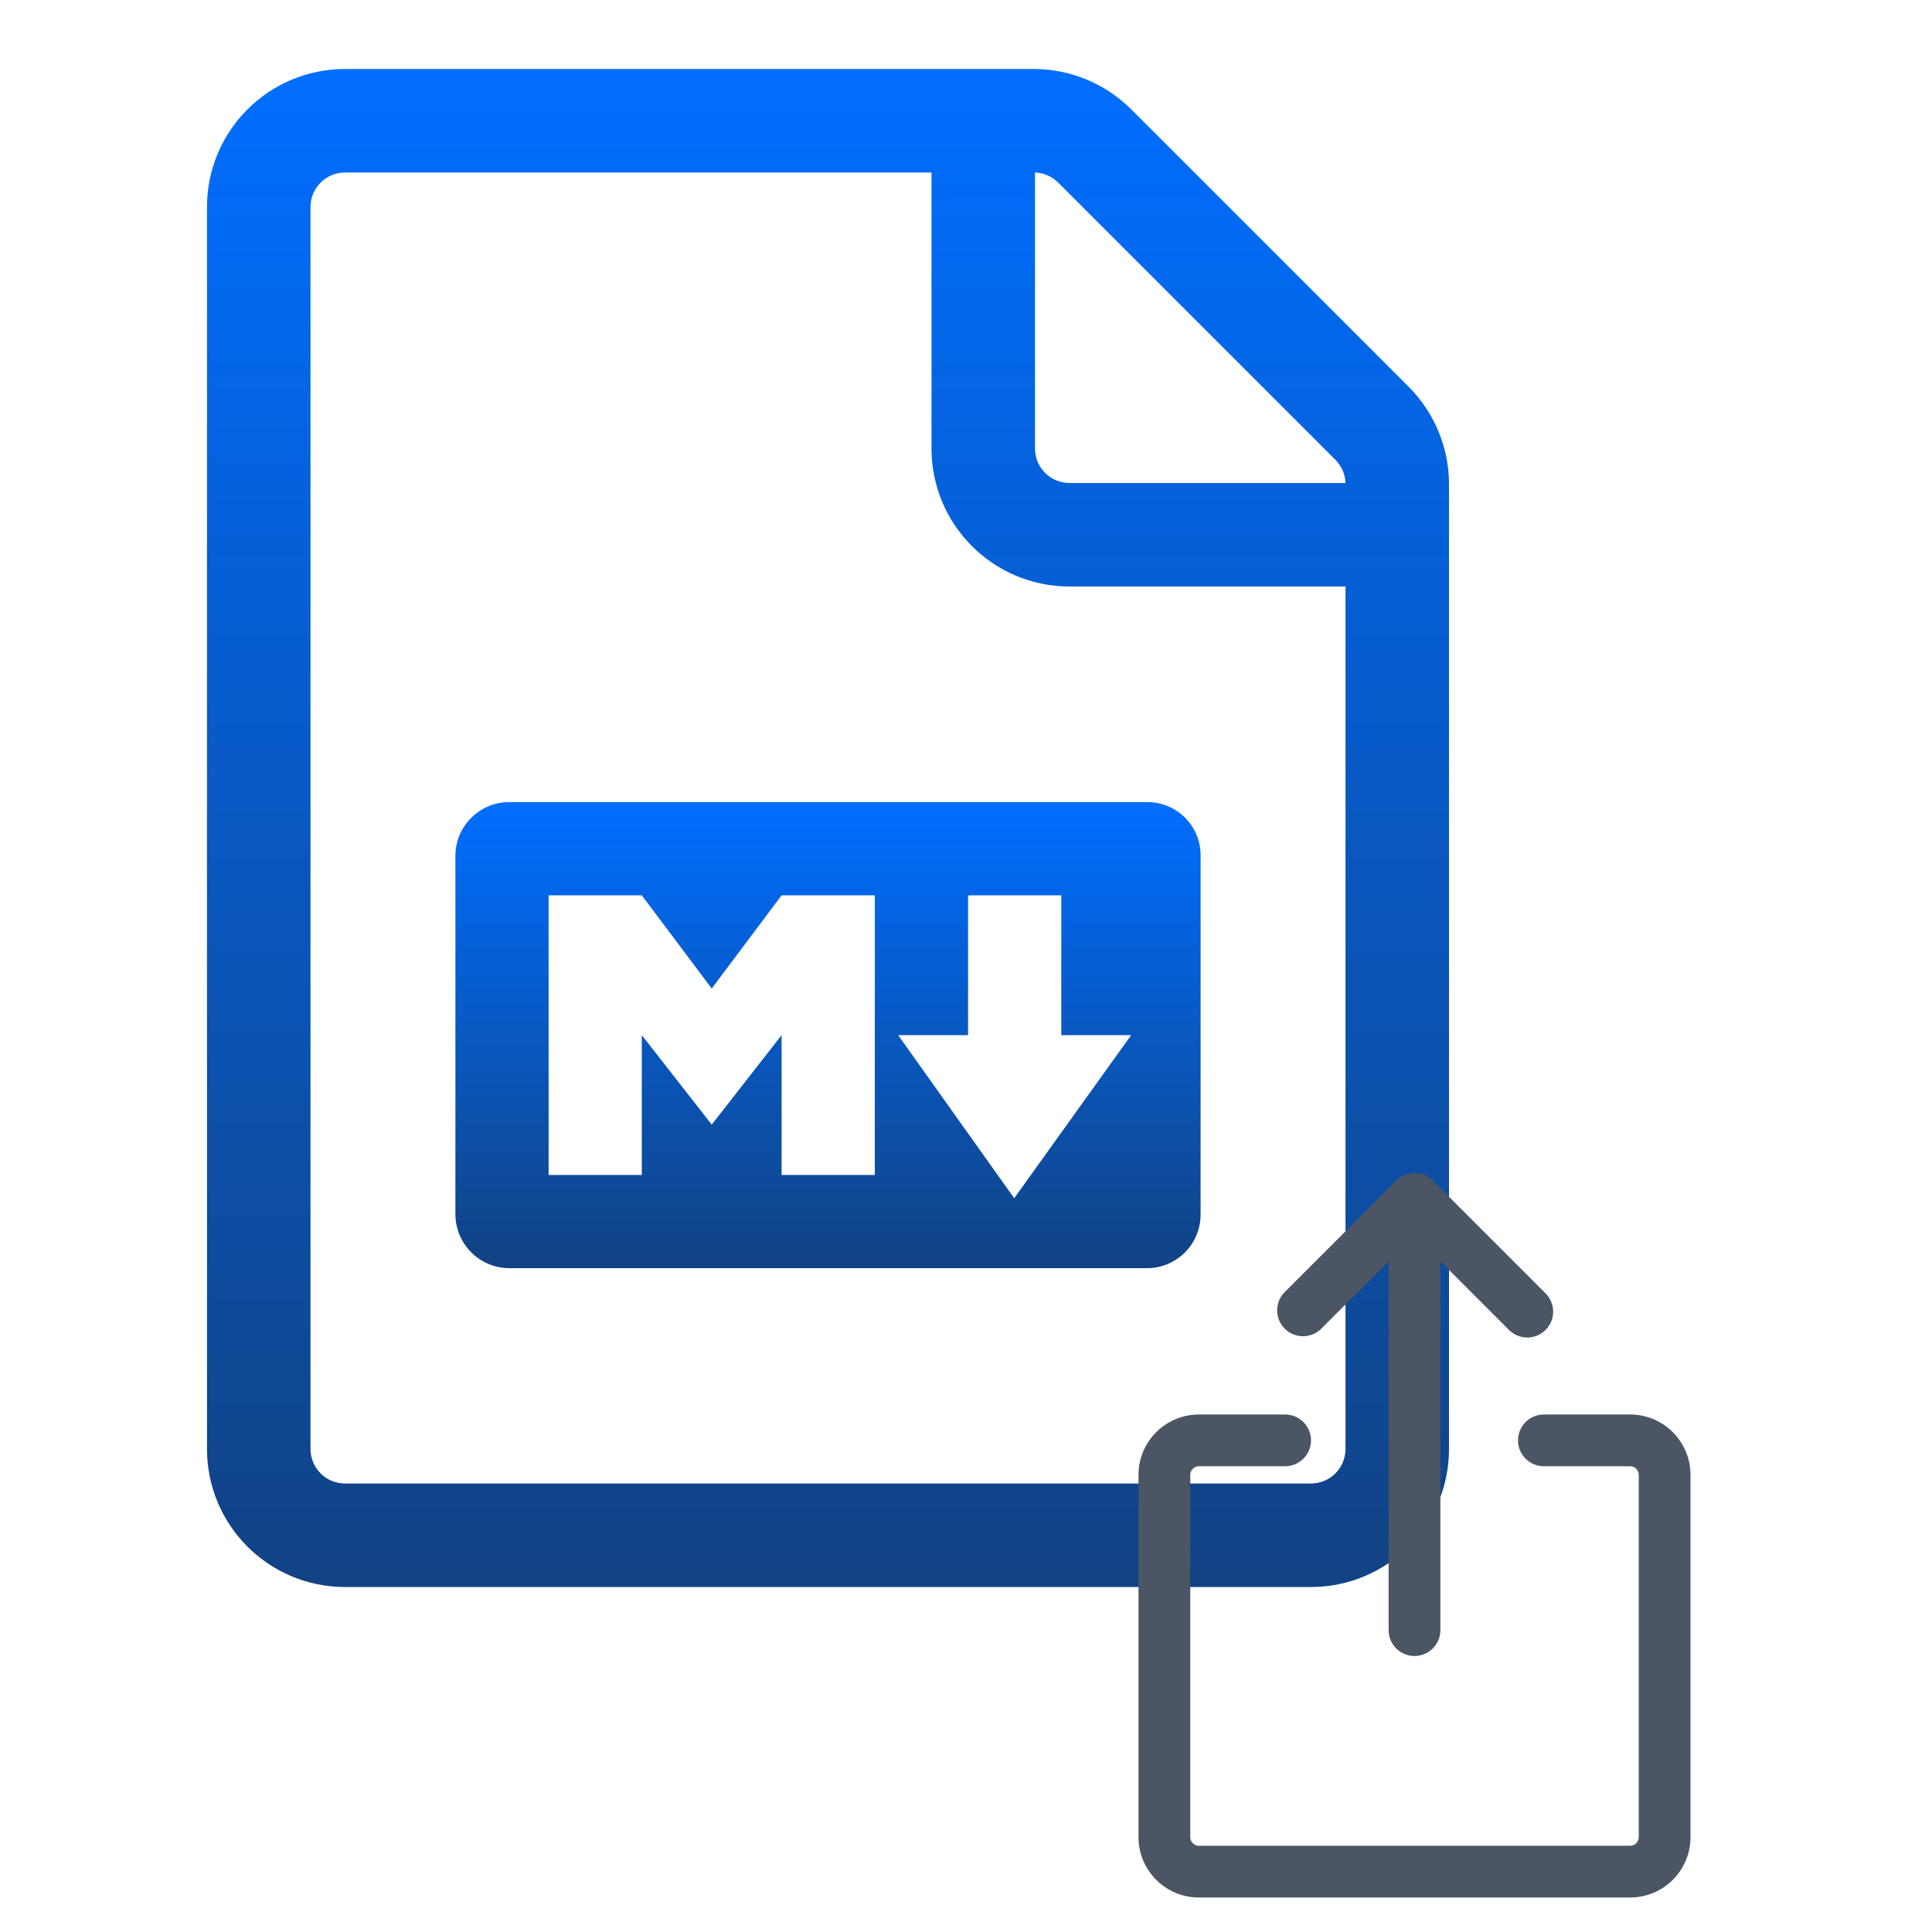
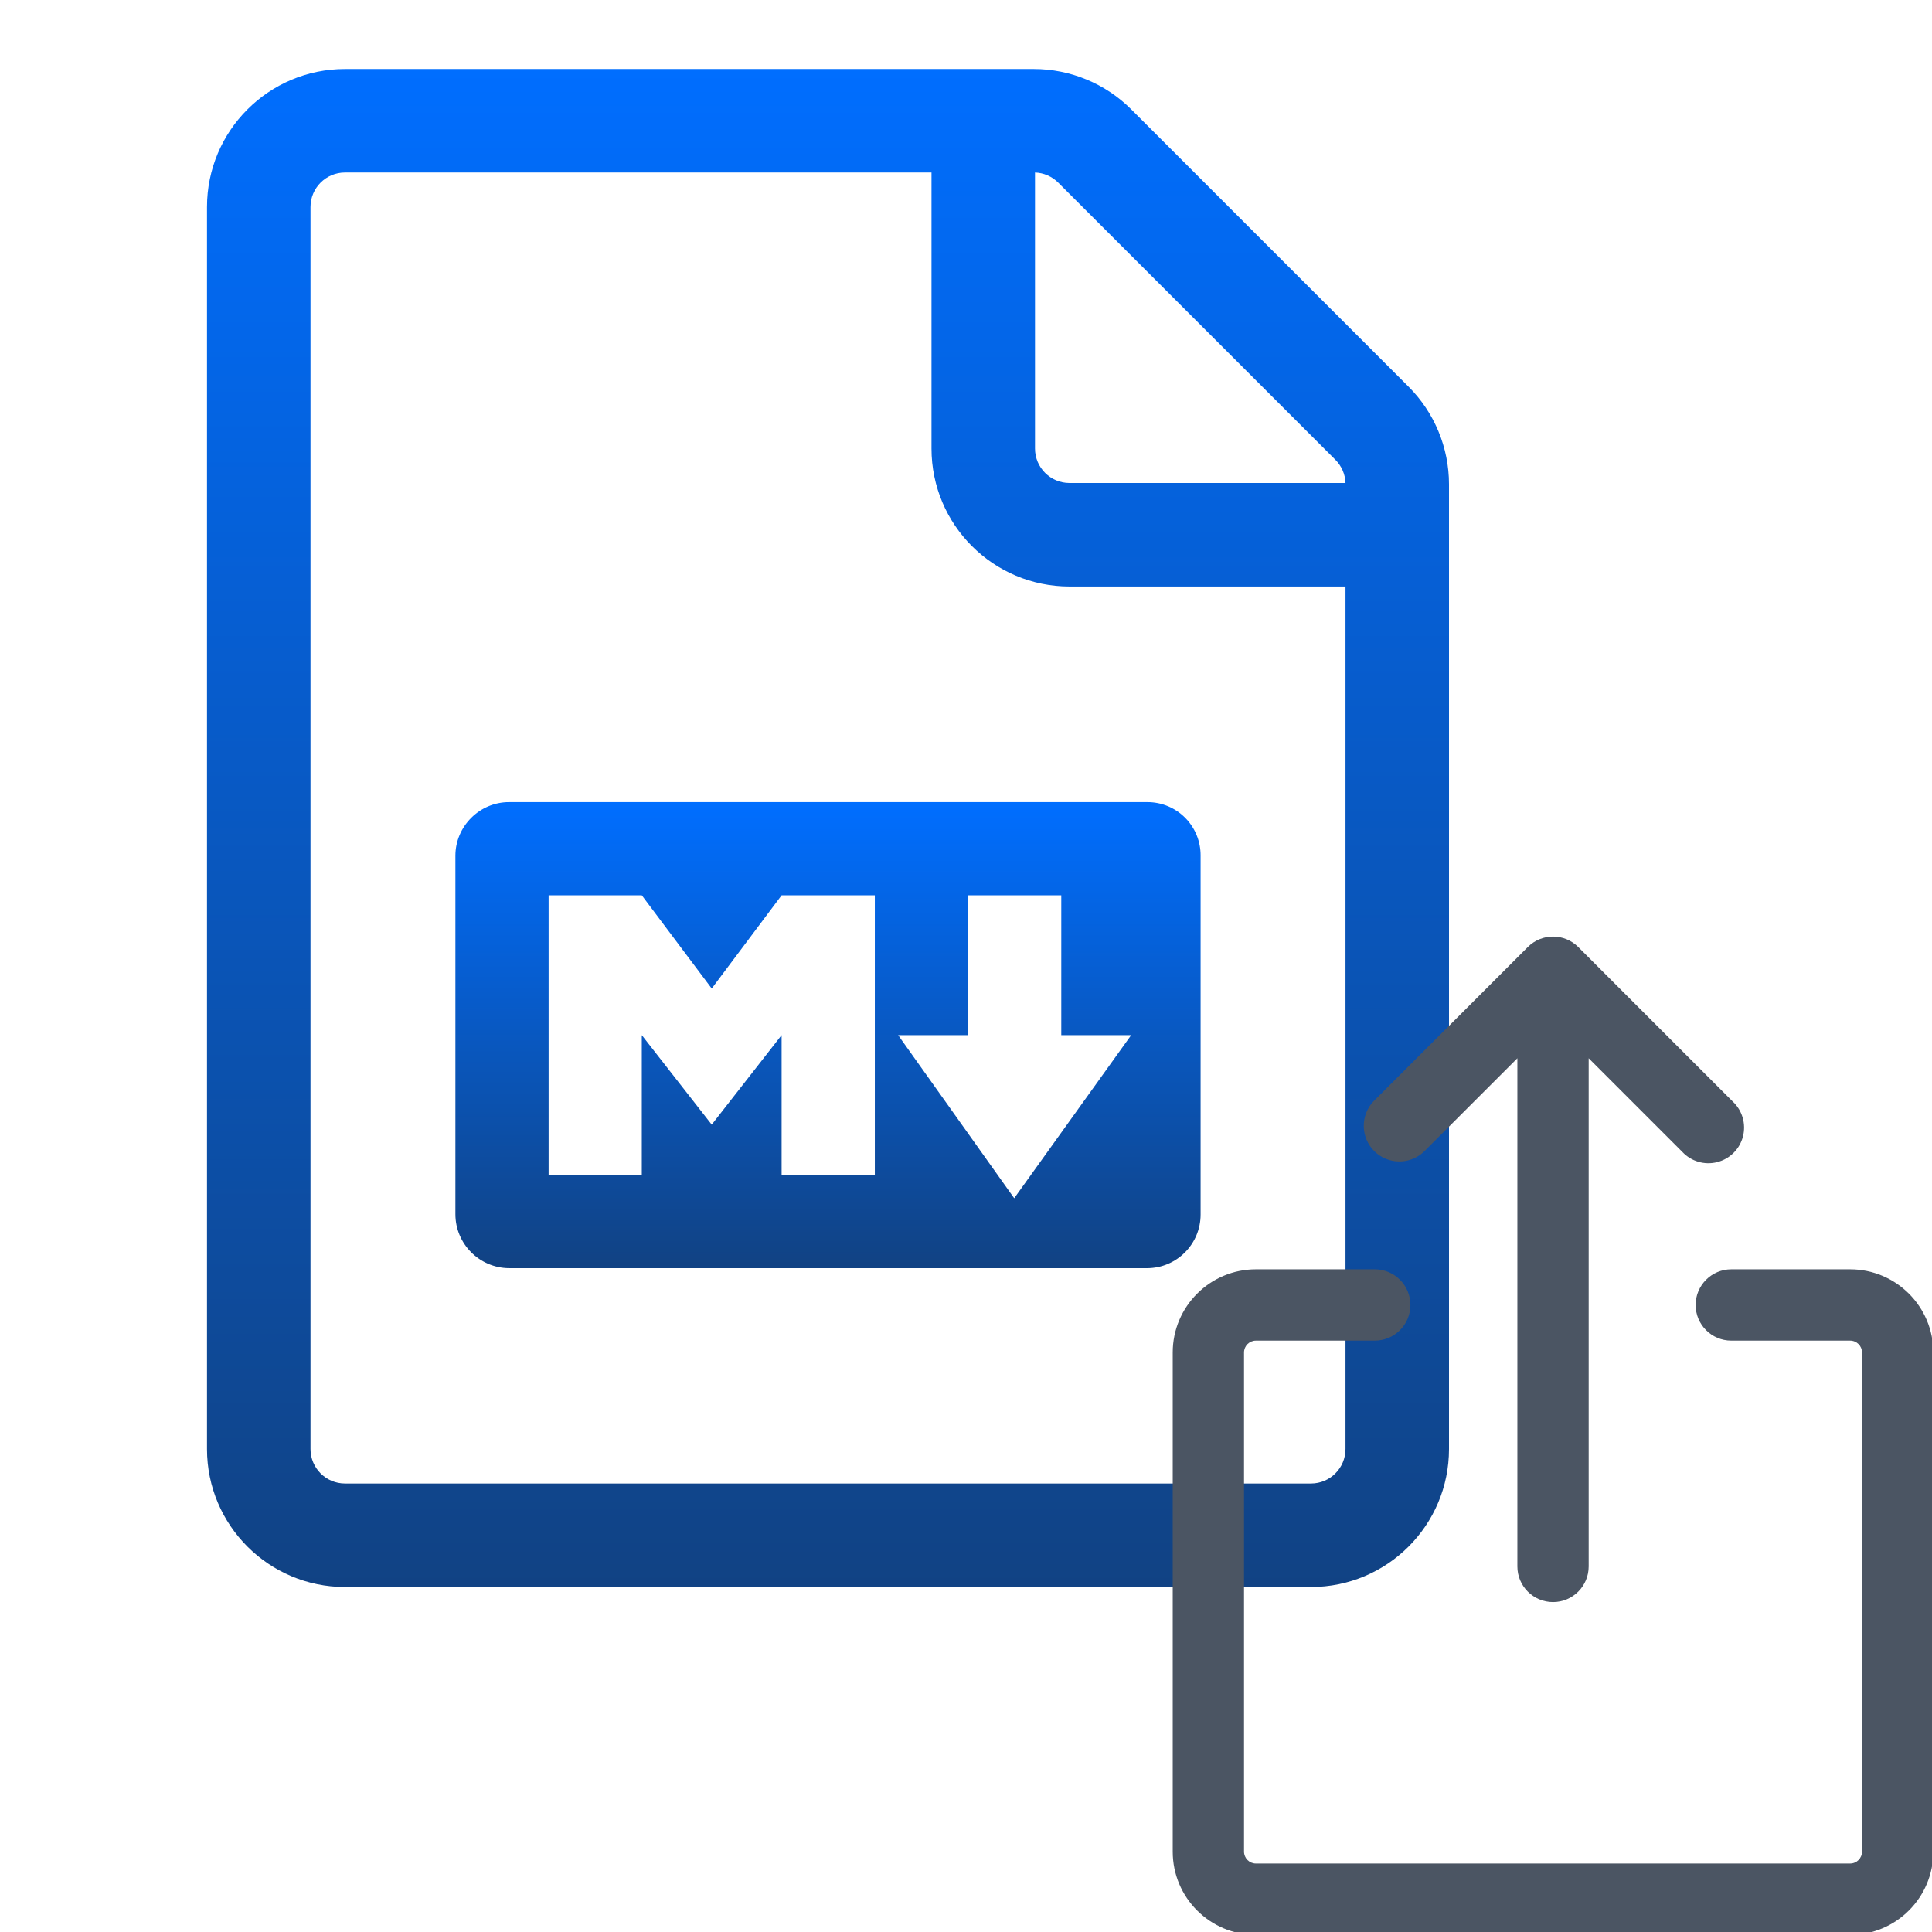
- <svg xmlns="http://www.w3.org/2000/svg" width="26" height="26" viewBox="0 0 28 28" fill="currentColor" version="1.1" id="svg3">
+ <svg xmlns="http://www.w3.org/2000/svg" width="26" height="26" viewBox="0 0 28 28">
  <defs>
    <linearGradient id="fileGradient" x1="0" y1="0" x2="0" y2="1">
      <stop offset="0%" stop-color="#006eff" />
      <stop offset="100%" stop-color="#114283" />
    </linearGradient>
  </defs>
-   <path fill-rule="evenodd" d="M3 3a2 2 0 0 1 2-2h9.982a2 2 0 0 1 1.414.586l4.018 4.018A2 2 0 0 1 21 7.018V21a2 2 0 0 1-2 2H5a2 2 0 0 1-2-2Zm2-.5a.5.5 0 0 0-.5.5v18a.5.5 0 0 0 .5.5h14a.5.5 0 0 0 .5-.5V8.5h-4a2 2 0 0 1-2-2v-4Zm10 0v4a.5.5 0 0 0 .5.5h4a.5.5 0 0 0-.146-.336l-4.018-4.018A.5.5 0 0 0 15 2.5Z" style="fill:url(#fileGradient)" />
+   <path fill-rule="evenodd" style="fill:url(#fileGradient)" d="M3 3a2 2 0 0 1 2-2h9.982a2 2 0 0 1 1.414.586l4.018 4.018A2 2 0 0 1 21 7.018V21a2 2 0 0 1-2 2H5a2 2 0 0 1-2-2Zm2-.5a.5.5 0 0 0-.5.5v18a.5.5 0 0 0 .5.5h14a.5.5 0 0 0 .5-.5V8.5h-4a2 2 0 0 1-2-2v-4Zm10 0v4a.5.5 0 0 0 .5.5h4a.5.5 0 0 0-.146-.336l-4.018-4.018A.5.5 0 0 0 15 2.5Z" />
  <g transform="translate(6.6 9.6) scale(0.45)" style="fill:url(#fileGradient);fill-opacity:1">
    <path d="M22.289 4.5A1.71 1.71 0 0 1 24 6.226v11.557c0 .946-.766 1.726-1.726 1.726H1.726A1.74 1.74 0 0 1 0 17.768V6.226C0 5.28.78 4.5 1.726 4.5Zm-8.781 12.007V7.501h-3.002l-2.251 3.002-2.252-3.002H3.002v9.006h3.001v-4.503l2.252 2.882 2.251-2.882v4.503Zm4.489.75 3.767-5.253h-2.251V7.501h-3.002v4.503h-2.252Z" />
  </g>
-   <g transform="translate(14.5 16.5) scale(0.5)" style="fill:#4B5563;fill-opacity:1">
-     <path d="M5.5 9.75v10.5c0 .138.112.25.25.25h12.5a.25.25 0 0 0 .25-.25V9.75a.25.25 0 0 0-.25-.25h-2.5a.75.75 0 0 1 0-1.5h2.5c.966 0 1.75.784 1.75 1.75v10.5A1.75 1.75 0 0 1 18.25 22H5.75A1.75 1.75 0 0 1 4 20.25V9.75C4 8.784 4.784 8 5.75 8h2.5a.75.75 0 0 1 0 1.5h-2.5a.25.25 0 0 0-.25.25Zm7.03-8.53 3.25 3.25a.749.749 0 0 1-.326 1.275.749.749 0 0 1-.734-.215l-1.97-1.97v10.69a.75.75 0 0 1-1.5 0V3.56L9.28 5.53a.751.751 0 0 1-1.042-.018.751.751 0 0 1-.018-1.042l3.25-3.25a.75.75 0 0 1 1.06 0Z" />
+   <g transform="matrix(0.6889485,0,0,0.6889485,14.24018,12.8842)" style="fill:#4b5563;fill-opacity:1">
+     <path d="m 5.5,9.75 v 10.5 c 0,0.138 0.112,0.25 0.25,0.25 h 12.5 A 0.25,0.25 0 0 0 18.5,20.25 V 9.75 A 0.25,0.25 0 0 0 18.25,9.5 h -2.5 a 0.75,0.75 0 0 1 0,-1.5 h 2.5 C 19.216,8 20,8.784 20,9.75 v 10.5 A 1.75,1.75 0 0 1 18.25,22 H 5.75 A 1.75,1.75 0 0 1 4,20.25 V 9.75 C 4,8.784 4.784,8 5.75,8 h 2.5 a 0.75,0.75 0 0 1 0,1.5 H 5.75 A 0.25,0.25 0 0 0 5.5,9.75 Z m 7.03,-8.53 3.25,3.25 A 0.749,0.749 0 0 1 15.454,5.745 0.749,0.749 0 0 1 14.72,5.53 L 12.75,3.56 v 10.69 a 0.75,0.75 0 0 1 -1.5,0 V 3.56 L 9.28,5.53 A 0.751,0.751 0 0 1 8.238,5.512 0.751,0.751 0 0 1 8.22,4.47 l 3.25,-3.25 a 0.75,0.75 0 0 1 1.06,0 z" />
  </g>
</svg>
